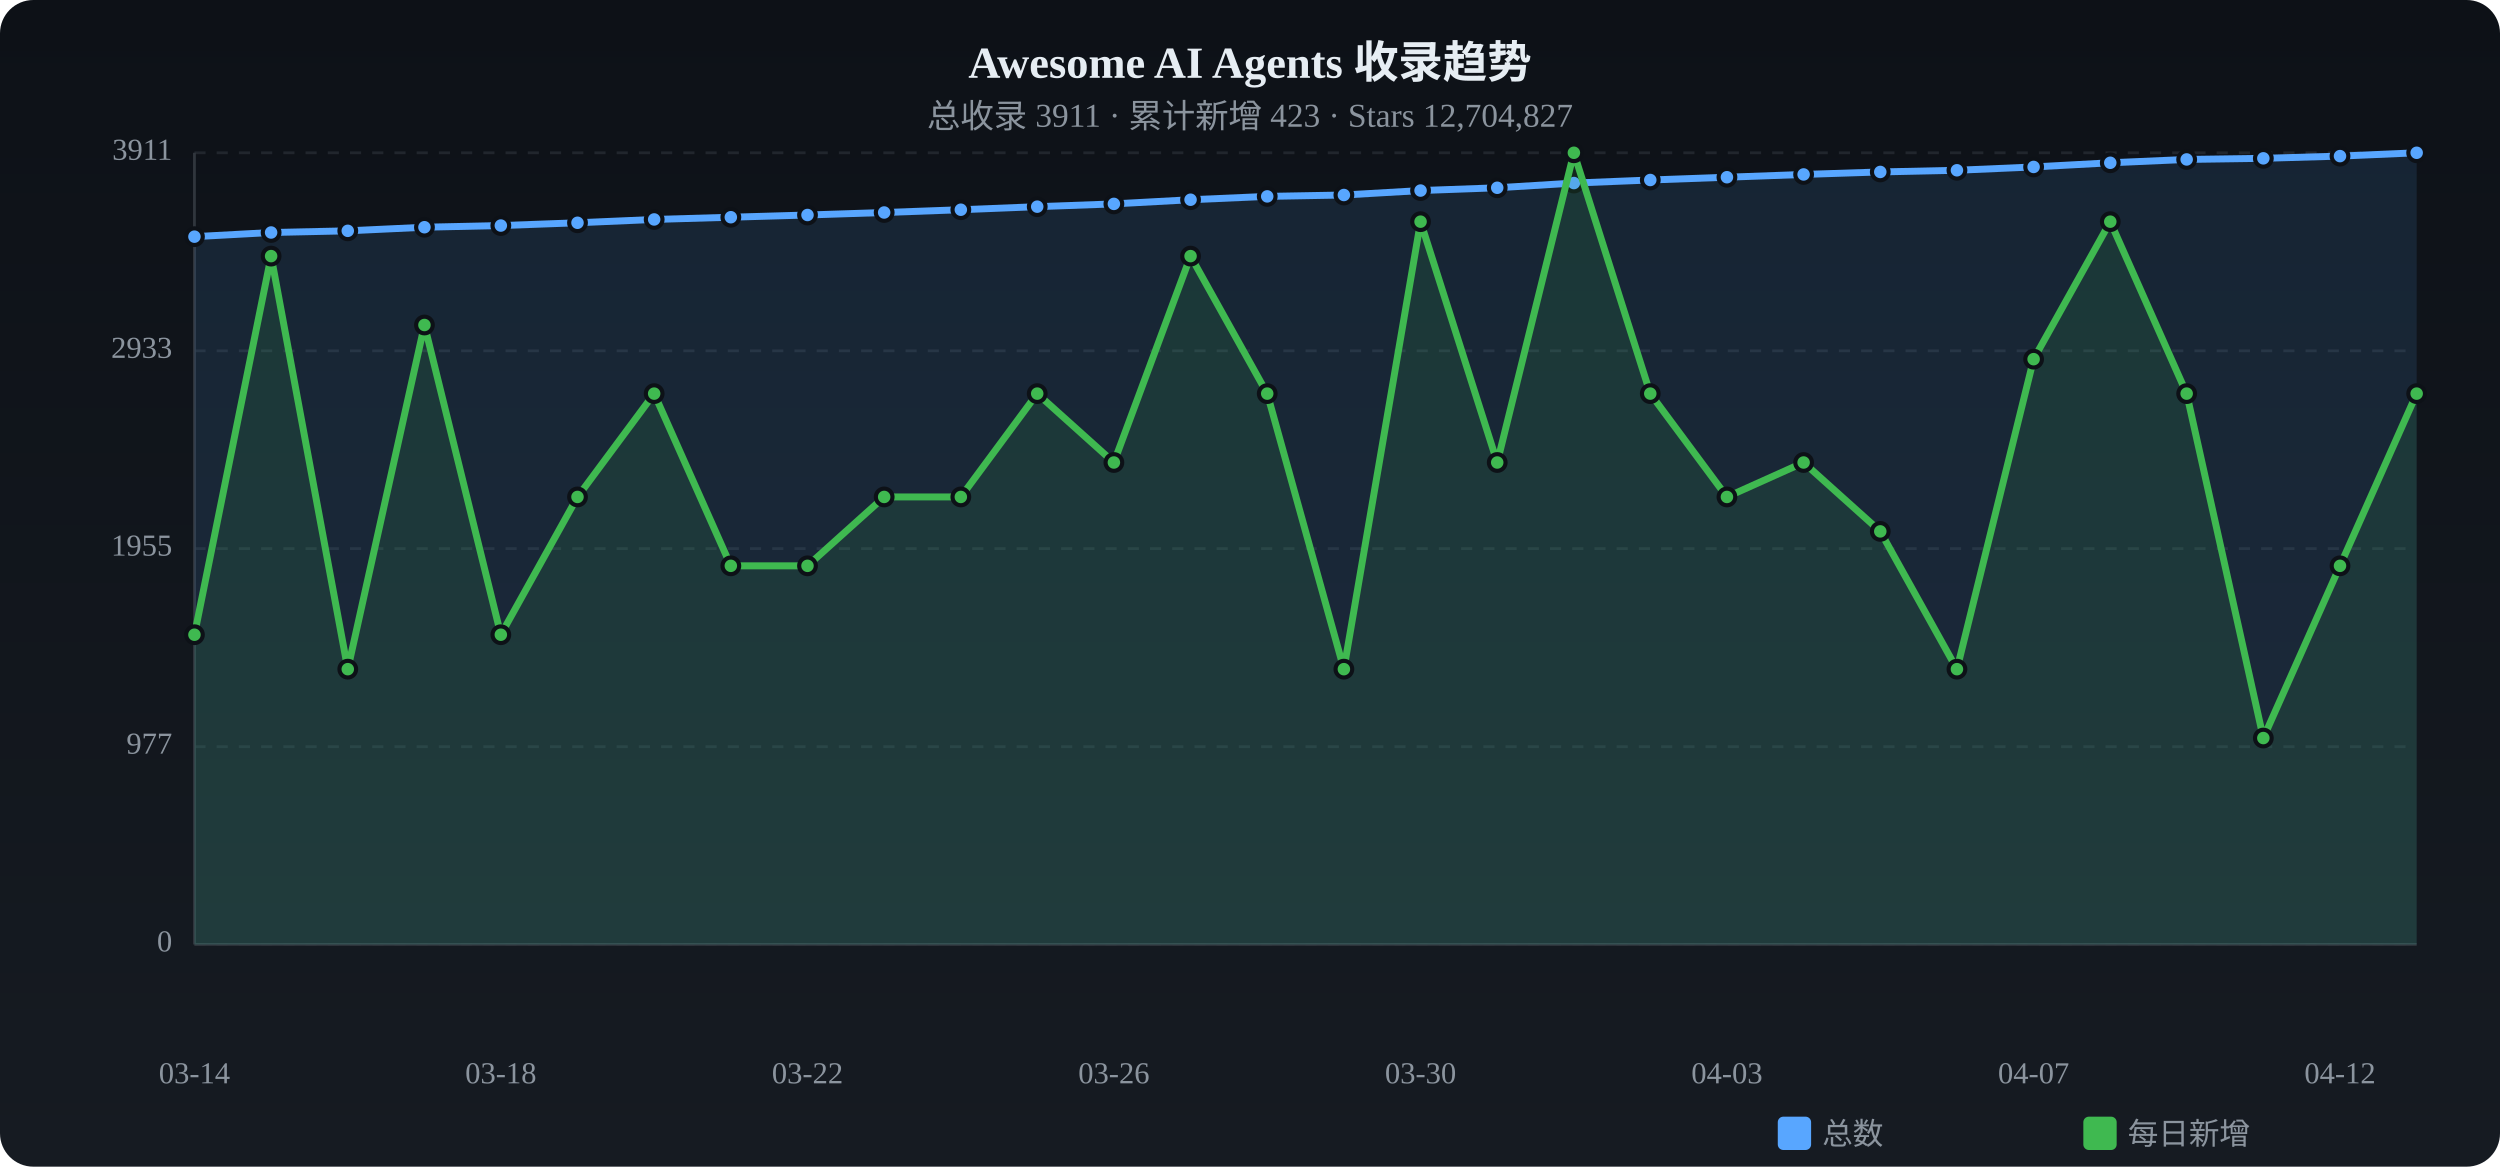
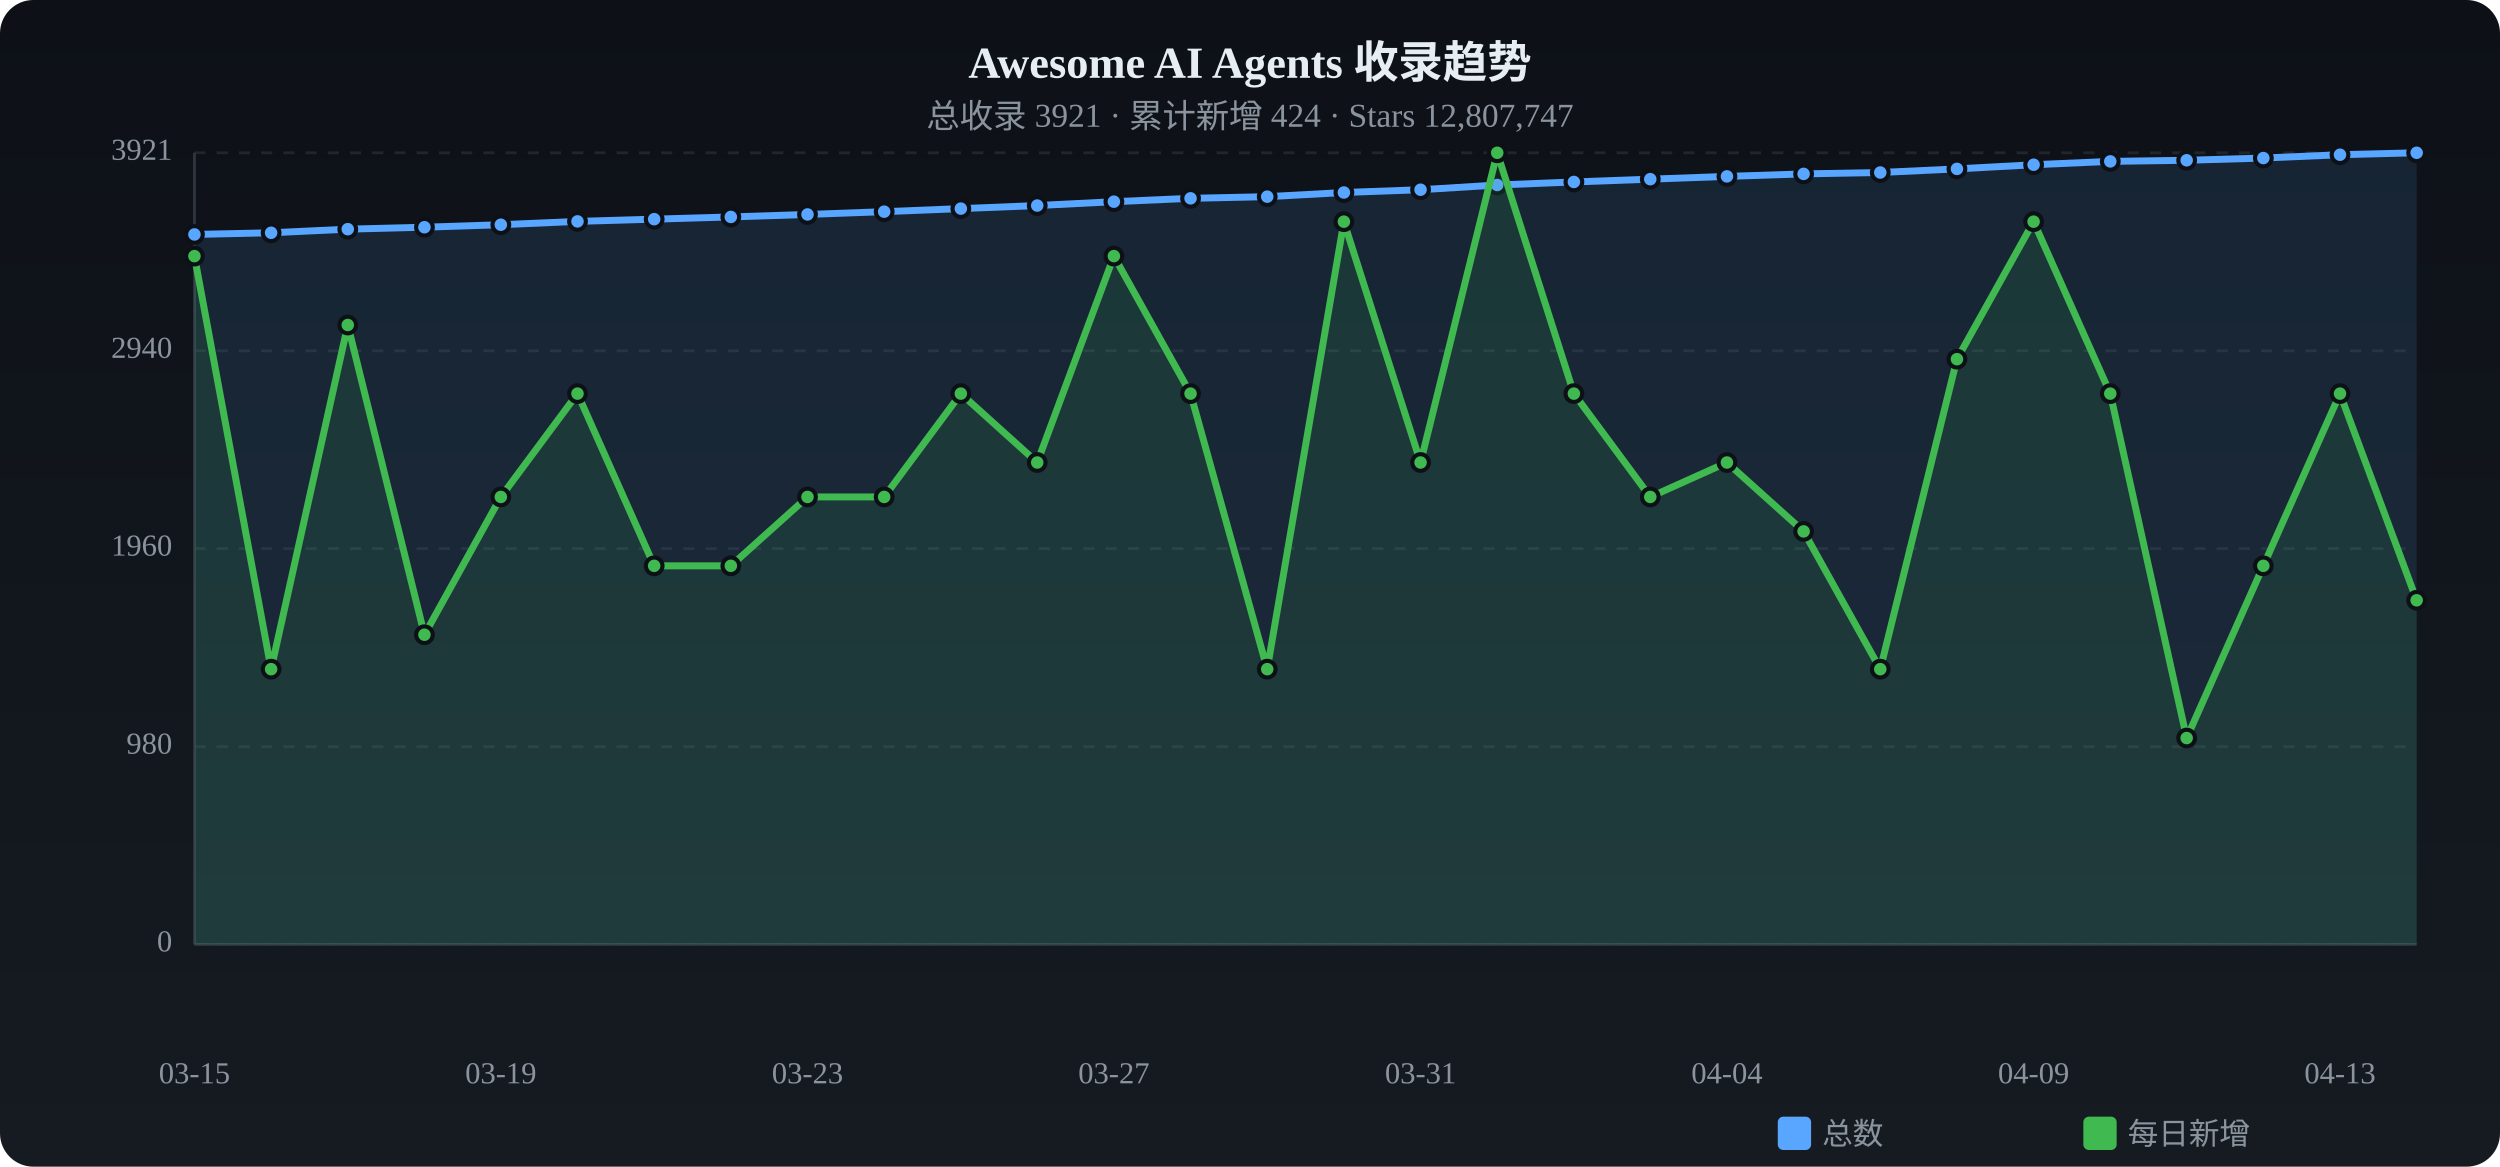
<svg xmlns="http://www.w3.org/2000/svg" viewBox="0 0 900 420" width="900" height="420">
  <defs>
    <linearGradient id="tbg" x1="0%" y1="0%" x2="0%" y2="100%">
      <stop offset="0%" stop-color="#0d1117" />
      <stop offset="100%" stop-color="#161b22" />
    </linearGradient>
  </defs>
  <rect width="900" height="420" rx="12" fill="url(#tbg)" />
  <text x="450.0" y="28" text-anchor="middle" fill="#e6edf3" font-size="16" font-weight="bold">Awesome AI Agents 收录趋势</text>
-   <text x="450.0" y="46" text-anchor="middle" fill="#8b949e" font-size="12">总收录 3911 · 累计新增 423 · Stars 12,704,827</text>
+   <text x="450.0" y="46" text-anchor="middle" fill="#8b949e" font-size="12">总收录 3921 · 累计新增 424 · Stars 12,807,747</text>
  <text x="62" y="340.0" text-anchor="end" fill="#8b949e" font-size="11" dominant-baseline="middle">0</text>
  <line x1="70" y1="340.0" x2="870" y2="340.0" stroke="#21262d" stroke-dasharray="4 4" />
-   <text x="62" y="268.8" text-anchor="end" fill="#8b949e" font-size="11" dominant-baseline="middle">977</text>
+   <text x="62" y="268.8" text-anchor="end" fill="#8b949e" font-size="11" dominant-baseline="middle">980</text>
  <line x1="70" y1="268.8" x2="870" y2="268.8" stroke="#21262d" stroke-dasharray="4 4" />
-   <text x="62" y="197.5" text-anchor="end" fill="#8b949e" font-size="11" dominant-baseline="middle">1955</text>
+   <text x="62" y="197.5" text-anchor="end" fill="#8b949e" font-size="11" dominant-baseline="middle">1960</text>
  <line x1="70" y1="197.5" x2="870" y2="197.5" stroke="#21262d" stroke-dasharray="4 4" />
-   <text x="62" y="126.3" text-anchor="end" fill="#8b949e" font-size="11" dominant-baseline="middle">2933</text>
+   <text x="62" y="126.3" text-anchor="end" fill="#8b949e" font-size="11" dominant-baseline="middle">2940</text>
  <line x1="70" y1="126.3" x2="870" y2="126.3" stroke="#21262d" stroke-dasharray="4 4" />
-   <text x="62" y="55.0" text-anchor="end" fill="#8b949e" font-size="11" dominant-baseline="middle">3911</text>
+   <text x="62" y="55.0" text-anchor="end" fill="#8b949e" font-size="11" dominant-baseline="middle">3921</text>
  <line x1="70" y1="55.0" x2="870" y2="55.0" stroke="#21262d" stroke-dasharray="4 4" />
  <line x1="70" y1="55" x2="70" y2="340" stroke="#30363d" />
  <line x1="70" y1="340" x2="870" y2="340" stroke="#30363d" />
-   <path d="M70.0,85.2 L97.6,83.7 L125.2,83.1 L152.8,81.8 L180.3,81.2 L207.9,80.2 L235.5,79.0 L263.1,78.2 L290.7,77.4 L318.3,76.5 L345.9,75.5 L373.4,74.4 L401.0,73.4 L428.6,71.9 L456.2,70.7 L483.8,70.2 L511.4,68.6 L539.0,67.6 L566.6,65.9 L594.1,64.8 L621.7,63.8 L649.3,62.8 L676.9,61.9 L704.5,61.3 L732.1,60.1 L759.7,58.6 L787.2,57.4 L814.8,57.0 L842.4,56.2 L870.0,55.0 L870.0,340 L70.0,340 Z" fill="#58a6ff" opacity="0.12" />
-   <polyline points="70.0,85.2 97.6,83.7 125.2,83.1 152.8,81.8 180.3,81.2 207.9,80.2 235.5,79.0 263.1,78.2 290.7,77.4 318.3,76.5 345.9,75.5 373.4,74.4 401.0,73.4 428.6,71.9 456.2,70.7 483.8,70.2 511.4,68.6 539.0,67.6 566.6,65.9 594.1,64.8 621.7,63.8 649.3,62.8 676.9,61.9 704.5,61.3 732.1,60.1 759.7,58.6 787.2,57.4 814.8,57.0 842.4,56.2 870.0,55.0" fill="none" stroke="#58a6ff" stroke-width="2.5" stroke-linecap="round" stroke-linejoin="round" />
-   <circle cx="70.0" cy="85.2" r="3" fill="#58a6ff" stroke="#0d1117" stroke-width="1.5" />
-   <circle cx="97.6" cy="83.7" r="3" fill="#58a6ff" stroke="#0d1117" stroke-width="1.5" />
-   <circle cx="125.2" cy="83.1" r="3" fill="#58a6ff" stroke="#0d1117" stroke-width="1.5" />
+   <path d="M70.0,84.4 L97.6,83.8 L125.2,82.5 L152.8,81.8 L180.3,80.9 L207.9,79.7 L235.5,78.9 L263.1,78.1 L290.7,77.2 L318.3,76.2 L345.9,75.1 L373.4,74.0 L401.0,72.6 L428.6,71.4 L456.2,70.8 L483.8,69.3 L511.4,68.3 L539.0,66.6 L566.6,65.5 L594.1,64.5 L621.7,63.5 L649.3,62.6 L676.9,62.1 L704.5,60.8 L732.1,59.3 L759.7,58.1 L787.2,57.7 L814.8,56.9 L842.4,55.7 L870.0,55.0 L870.0,340 L70.0,340 Z" fill="#58a6ff" opacity="0.12" />
+   <polyline points="70.0,84.4 97.6,83.8 125.2,82.5 152.8,81.8 180.3,80.9 207.9,79.7 235.5,78.9 263.1,78.1 290.7,77.2 318.3,76.2 345.9,75.1 373.4,74.0 401.0,72.6 428.6,71.4 456.2,70.8 483.8,69.3 511.4,68.3 539.0,66.6 566.6,65.5 594.1,64.5 621.7,63.5 649.3,62.6 676.9,62.1 704.5,60.8 732.1,59.3 759.7,58.1 787.2,57.7 814.8,56.9 842.4,55.7 870.0,55.0" fill="none" stroke="#58a6ff" stroke-width="2.5" stroke-linecap="round" stroke-linejoin="round" />
+   <circle cx="70.0" cy="84.4" r="3" fill="#58a6ff" stroke="#0d1117" stroke-width="1.5" />
+   <circle cx="97.6" cy="83.8" r="3" fill="#58a6ff" stroke="#0d1117" stroke-width="1.5" />
+   <circle cx="125.2" cy="82.5" r="3" fill="#58a6ff" stroke="#0d1117" stroke-width="1.5" />
  <circle cx="152.8" cy="81.8" r="3" fill="#58a6ff" stroke="#0d1117" stroke-width="1.5" />
-   <circle cx="180.3" cy="81.2" r="3" fill="#58a6ff" stroke="#0d1117" stroke-width="1.5" />
-   <circle cx="207.9" cy="80.2" r="3" fill="#58a6ff" stroke="#0d1117" stroke-width="1.5" />
-   <circle cx="235.5" cy="79.0" r="3" fill="#58a6ff" stroke="#0d1117" stroke-width="1.5" />
-   <circle cx="263.1" cy="78.2" r="3" fill="#58a6ff" stroke="#0d1117" stroke-width="1.5" />
-   <circle cx="290.7" cy="77.4" r="3" fill="#58a6ff" stroke="#0d1117" stroke-width="1.5" />
-   <circle cx="318.3" cy="76.5" r="3" fill="#58a6ff" stroke="#0d1117" stroke-width="1.5" />
-   <circle cx="345.9" cy="75.5" r="3" fill="#58a6ff" stroke="#0d1117" stroke-width="1.5" />
-   <circle cx="373.4" cy="74.4" r="3" fill="#58a6ff" stroke="#0d1117" stroke-width="1.5" />
-   <circle cx="401.0" cy="73.4" r="3" fill="#58a6ff" stroke="#0d1117" stroke-width="1.5" />
-   <circle cx="428.6" cy="71.9" r="3" fill="#58a6ff" stroke="#0d1117" stroke-width="1.5" />
-   <circle cx="456.2" cy="70.7" r="3" fill="#58a6ff" stroke="#0d1117" stroke-width="1.5" />
-   <circle cx="483.8" cy="70.2" r="3" fill="#58a6ff" stroke="#0d1117" stroke-width="1.5" />
-   <circle cx="511.4" cy="68.6" r="3" fill="#58a6ff" stroke="#0d1117" stroke-width="1.5" />
-   <circle cx="539.0" cy="67.6" r="3" fill="#58a6ff" stroke="#0d1117" stroke-width="1.5" />
-   <circle cx="566.6" cy="65.9" r="3" fill="#58a6ff" stroke="#0d1117" stroke-width="1.5" />
-   <circle cx="594.1" cy="64.8" r="3" fill="#58a6ff" stroke="#0d1117" stroke-width="1.5" />
-   <circle cx="621.7" cy="63.8" r="3" fill="#58a6ff" stroke="#0d1117" stroke-width="1.5" />
-   <circle cx="649.3" cy="62.8" r="3" fill="#58a6ff" stroke="#0d1117" stroke-width="1.5" />
-   <circle cx="676.9" cy="61.9" r="3" fill="#58a6ff" stroke="#0d1117" stroke-width="1.5" />
-   <circle cx="704.5" cy="61.3" r="3" fill="#58a6ff" stroke="#0d1117" stroke-width="1.5" />
-   <circle cx="732.1" cy="60.1" r="3" fill="#58a6ff" stroke="#0d1117" stroke-width="1.5" />
-   <circle cx="759.7" cy="58.6" r="3" fill="#58a6ff" stroke="#0d1117" stroke-width="1.5" />
-   <circle cx="787.2" cy="57.4" r="3" fill="#58a6ff" stroke="#0d1117" stroke-width="1.5" />
-   <circle cx="814.8" cy="57.0" r="3" fill="#58a6ff" stroke="#0d1117" stroke-width="1.5" />
-   <circle cx="842.4" cy="56.2" r="3" fill="#58a6ff" stroke="#0d1117" stroke-width="1.5" />
+   <circle cx="180.3" cy="80.9" r="3" fill="#58a6ff" stroke="#0d1117" stroke-width="1.5" />
+   <circle cx="207.9" cy="79.7" r="3" fill="#58a6ff" stroke="#0d1117" stroke-width="1.5" />
+   <circle cx="235.5" cy="78.9" r="3" fill="#58a6ff" stroke="#0d1117" stroke-width="1.5" />
+   <circle cx="263.1" cy="78.1" r="3" fill="#58a6ff" stroke="#0d1117" stroke-width="1.5" />
+   <circle cx="290.7" cy="77.2" r="3" fill="#58a6ff" stroke="#0d1117" stroke-width="1.5" />
+   <circle cx="318.3" cy="76.2" r="3" fill="#58a6ff" stroke="#0d1117" stroke-width="1.5" />
+   <circle cx="345.9" cy="75.1" r="3" fill="#58a6ff" stroke="#0d1117" stroke-width="1.5" />
+   <circle cx="373.4" cy="74.0" r="3" fill="#58a6ff" stroke="#0d1117" stroke-width="1.5" />
+   <circle cx="401.0" cy="72.6" r="3" fill="#58a6ff" stroke="#0d1117" stroke-width="1.5" />
+   <circle cx="428.6" cy="71.4" r="3" fill="#58a6ff" stroke="#0d1117" stroke-width="1.5" />
+   <circle cx="456.2" cy="70.8" r="3" fill="#58a6ff" stroke="#0d1117" stroke-width="1.5" />
+   <circle cx="483.8" cy="69.3" r="3" fill="#58a6ff" stroke="#0d1117" stroke-width="1.5" />
+   <circle cx="511.4" cy="68.3" r="3" fill="#58a6ff" stroke="#0d1117" stroke-width="1.5" />
+   <circle cx="539.0" cy="66.6" r="3" fill="#58a6ff" stroke="#0d1117" stroke-width="1.5" />
+   <circle cx="566.6" cy="65.5" r="3" fill="#58a6ff" stroke="#0d1117" stroke-width="1.5" />
+   <circle cx="594.1" cy="64.5" r="3" fill="#58a6ff" stroke="#0d1117" stroke-width="1.5" />
+   <circle cx="621.7" cy="63.5" r="3" fill="#58a6ff" stroke="#0d1117" stroke-width="1.5" />
+   <circle cx="649.3" cy="62.6" r="3" fill="#58a6ff" stroke="#0d1117" stroke-width="1.5" />
+   <circle cx="676.9" cy="62.1" r="3" fill="#58a6ff" stroke="#0d1117" stroke-width="1.5" />
+   <circle cx="704.5" cy="60.8" r="3" fill="#58a6ff" stroke="#0d1117" stroke-width="1.5" />
+   <circle cx="732.1" cy="59.3" r="3" fill="#58a6ff" stroke="#0d1117" stroke-width="1.5" />
+   <circle cx="759.7" cy="58.1" r="3" fill="#58a6ff" stroke="#0d1117" stroke-width="1.5" />
+   <circle cx="787.2" cy="57.7" r="3" fill="#58a6ff" stroke="#0d1117" stroke-width="1.5" />
+   <circle cx="814.8" cy="56.9" r="3" fill="#58a6ff" stroke="#0d1117" stroke-width="1.5" />
+   <circle cx="842.4" cy="55.7" r="3" fill="#58a6ff" stroke="#0d1117" stroke-width="1.5" />
  <circle cx="870.0" cy="55.0" r="3" fill="#58a6ff" stroke="#0d1117" stroke-width="1.5" />
-   <path d="M70.0,228.5 L97.6,92.2 L125.2,240.9 L152.8,117.0 L180.3,228.5 L207.9,178.9 L235.5,141.7 L263.1,203.7 L290.7,203.7 L318.3,178.9 L345.9,178.9 L373.4,141.7 L401.0,166.5 L428.6,92.2 L456.2,141.7 L483.8,240.9 L511.4,79.8 L539.0,166.5 L566.6,55.0 L594.1,141.7 L621.7,178.9 L649.3,166.5 L676.9,191.3 L704.5,240.9 L732.1,129.3 L759.7,79.8 L787.2,141.7 L814.8,265.7 L842.4,203.7 L870.0,141.7 L870.0,340 L70.0,340 Z" fill="#3fb950" opacity="0.12" />
-   <polyline points="70.0,228.5 97.6,92.2 125.2,240.9 152.8,117.0 180.3,228.5 207.9,178.9 235.5,141.7 263.1,203.7 290.7,203.7 318.3,178.9 345.9,178.9 373.4,141.7 401.0,166.5 428.6,92.2 456.2,141.7 483.8,240.9 511.4,79.8 539.0,166.5 566.6,55.0 594.1,141.7 621.7,178.9 649.3,166.5 676.9,191.3 704.5,240.9 732.1,129.3 759.7,79.8 787.2,141.7 814.8,265.7 842.4,203.7 870.0,141.7" fill="none" stroke="#3fb950" stroke-width="2.5" stroke-linecap="round" stroke-linejoin="round" />
-   <circle cx="70.0" cy="228.5" r="3" fill="#3fb950" stroke="#0d1117" stroke-width="1.5" />
-   <circle cx="97.6" cy="92.2" r="3" fill="#3fb950" stroke="#0d1117" stroke-width="1.5" />
-   <circle cx="125.2" cy="240.9" r="3" fill="#3fb950" stroke="#0d1117" stroke-width="1.5" />
-   <circle cx="152.8" cy="117.0" r="3" fill="#3fb950" stroke="#0d1117" stroke-width="1.5" />
-   <circle cx="180.3" cy="228.5" r="3" fill="#3fb950" stroke="#0d1117" stroke-width="1.5" />
-   <circle cx="207.9" cy="178.9" r="3" fill="#3fb950" stroke="#0d1117" stroke-width="1.5" />
-   <circle cx="235.5" cy="141.7" r="3" fill="#3fb950" stroke="#0d1117" stroke-width="1.5" />
+   <path d="M70.0,92.2 L97.6,240.9 L125.2,117.0 L152.8,228.5 L180.3,178.9 L207.9,141.7 L235.5,203.7 L263.1,203.7 L290.7,178.9 L318.3,178.9 L345.9,141.7 L373.4,166.5 L401.0,92.2 L428.6,141.7 L456.2,240.9 L483.8,79.8 L511.4,166.5 L539.0,55.0 L566.6,141.7 L594.1,178.9 L621.7,166.5 L649.3,191.3 L676.9,240.9 L704.5,129.3 L732.1,79.8 L759.7,141.7 L787.2,265.7 L814.8,203.7 L842.4,141.7 L870.0,216.1 L870.0,340 L70.0,340 Z" fill="#3fb950" opacity="0.12" />
+   <polyline points="70.0,92.2 97.6,240.9 125.2,117.0 152.8,228.5 180.3,178.9 207.9,141.7 235.5,203.7 263.1,203.7 290.7,178.9 318.3,178.9 345.9,141.7 373.4,166.5 401.0,92.2 428.6,141.7 456.2,240.9 483.8,79.8 511.4,166.5 539.0,55.0 566.6,141.7 594.1,178.9 621.7,166.5 649.3,191.3 676.9,240.9 704.5,129.3 732.1,79.8 759.7,141.7 787.2,265.7 814.8,203.7 842.4,141.7 870.0,216.1" fill="none" stroke="#3fb950" stroke-width="2.5" stroke-linecap="round" stroke-linejoin="round" />
+   <circle cx="70.0" cy="92.2" r="3" fill="#3fb950" stroke="#0d1117" stroke-width="1.5" />
+   <circle cx="97.6" cy="240.9" r="3" fill="#3fb950" stroke="#0d1117" stroke-width="1.5" />
+   <circle cx="125.2" cy="117.0" r="3" fill="#3fb950" stroke="#0d1117" stroke-width="1.5" />
+   <circle cx="152.8" cy="228.5" r="3" fill="#3fb950" stroke="#0d1117" stroke-width="1.5" />
+   <circle cx="180.3" cy="178.9" r="3" fill="#3fb950" stroke="#0d1117" stroke-width="1.5" />
+   <circle cx="207.9" cy="141.7" r="3" fill="#3fb950" stroke="#0d1117" stroke-width="1.5" />
+   <circle cx="235.5" cy="203.7" r="3" fill="#3fb950" stroke="#0d1117" stroke-width="1.5" />
  <circle cx="263.1" cy="203.7" r="3" fill="#3fb950" stroke="#0d1117" stroke-width="1.5" />
-   <circle cx="290.7" cy="203.7" r="3" fill="#3fb950" stroke="#0d1117" stroke-width="1.5" />
+   <circle cx="290.7" cy="178.9" r="3" fill="#3fb950" stroke="#0d1117" stroke-width="1.5" />
  <circle cx="318.3" cy="178.9" r="3" fill="#3fb950" stroke="#0d1117" stroke-width="1.5" />
-   <circle cx="345.9" cy="178.9" r="3" fill="#3fb950" stroke="#0d1117" stroke-width="1.5" />
-   <circle cx="373.4" cy="141.7" r="3" fill="#3fb950" stroke="#0d1117" stroke-width="1.5" />
-   <circle cx="401.0" cy="166.5" r="3" fill="#3fb950" stroke="#0d1117" stroke-width="1.5" />
-   <circle cx="428.6" cy="92.2" r="3" fill="#3fb950" stroke="#0d1117" stroke-width="1.5" />
-   <circle cx="456.2" cy="141.7" r="3" fill="#3fb950" stroke="#0d1117" stroke-width="1.5" />
-   <circle cx="483.8" cy="240.9" r="3" fill="#3fb950" stroke="#0d1117" stroke-width="1.5" />
-   <circle cx="511.4" cy="79.8" r="3" fill="#3fb950" stroke="#0d1117" stroke-width="1.5" />
-   <circle cx="539.0" cy="166.5" r="3" fill="#3fb950" stroke="#0d1117" stroke-width="1.5" />
-   <circle cx="566.6" cy="55.0" r="3" fill="#3fb950" stroke="#0d1117" stroke-width="1.5" />
-   <circle cx="594.1" cy="141.7" r="3" fill="#3fb950" stroke="#0d1117" stroke-width="1.5" />
-   <circle cx="621.7" cy="178.9" r="3" fill="#3fb950" stroke="#0d1117" stroke-width="1.5" />
-   <circle cx="649.3" cy="166.5" r="3" fill="#3fb950" stroke="#0d1117" stroke-width="1.5" />
-   <circle cx="676.9" cy="191.3" r="3" fill="#3fb950" stroke="#0d1117" stroke-width="1.5" />
-   <circle cx="704.5" cy="240.9" r="3" fill="#3fb950" stroke="#0d1117" stroke-width="1.5" />
-   <circle cx="732.1" cy="129.3" r="3" fill="#3fb950" stroke="#0d1117" stroke-width="1.5" />
-   <circle cx="759.7" cy="79.8" r="3" fill="#3fb950" stroke="#0d1117" stroke-width="1.5" />
-   <circle cx="787.2" cy="141.7" r="3" fill="#3fb950" stroke="#0d1117" stroke-width="1.5" />
-   <circle cx="814.8" cy="265.7" r="3" fill="#3fb950" stroke="#0d1117" stroke-width="1.5" />
-   <circle cx="842.4" cy="203.7" r="3" fill="#3fb950" stroke="#0d1117" stroke-width="1.5" />
-   <circle cx="870.0" cy="141.7" r="3" fill="#3fb950" stroke="#0d1117" stroke-width="1.5" />
-   <text x="70.0" y="390" text-anchor="middle" fill="#8b949e" font-size="11">03-14</text>
-   <text x="180.3" y="390" text-anchor="middle" fill="#8b949e" font-size="11">03-18</text>
-   <text x="290.7" y="390" text-anchor="middle" fill="#8b949e" font-size="11">03-22</text>
-   <text x="401.0" y="390" text-anchor="middle" fill="#8b949e" font-size="11">03-26</text>
-   <text x="511.4" y="390" text-anchor="middle" fill="#8b949e" font-size="11">03-30</text>
-   <text x="621.7" y="390" text-anchor="middle" fill="#8b949e" font-size="11">04-03</text>
-   <text x="732.1" y="390" text-anchor="middle" fill="#8b949e" font-size="11">04-07</text>
-   <text x="842.4" y="390" text-anchor="middle" fill="#8b949e" font-size="11">04-12</text>
+   <circle cx="345.9" cy="141.7" r="3" fill="#3fb950" stroke="#0d1117" stroke-width="1.5" />
+   <circle cx="373.4" cy="166.5" r="3" fill="#3fb950" stroke="#0d1117" stroke-width="1.5" />
+   <circle cx="401.0" cy="92.2" r="3" fill="#3fb950" stroke="#0d1117" stroke-width="1.5" />
+   <circle cx="428.6" cy="141.7" r="3" fill="#3fb950" stroke="#0d1117" stroke-width="1.5" />
+   <circle cx="456.2" cy="240.9" r="3" fill="#3fb950" stroke="#0d1117" stroke-width="1.5" />
+   <circle cx="483.8" cy="79.8" r="3" fill="#3fb950" stroke="#0d1117" stroke-width="1.5" />
+   <circle cx="511.4" cy="166.5" r="3" fill="#3fb950" stroke="#0d1117" stroke-width="1.5" />
+   <circle cx="539.0" cy="55.0" r="3" fill="#3fb950" stroke="#0d1117" stroke-width="1.5" />
+   <circle cx="566.6" cy="141.7" r="3" fill="#3fb950" stroke="#0d1117" stroke-width="1.5" />
+   <circle cx="594.1" cy="178.9" r="3" fill="#3fb950" stroke="#0d1117" stroke-width="1.5" />
+   <circle cx="621.7" cy="166.5" r="3" fill="#3fb950" stroke="#0d1117" stroke-width="1.5" />
+   <circle cx="649.3" cy="191.3" r="3" fill="#3fb950" stroke="#0d1117" stroke-width="1.5" />
+   <circle cx="676.9" cy="240.9" r="3" fill="#3fb950" stroke="#0d1117" stroke-width="1.5" />
+   <circle cx="704.5" cy="129.3" r="3" fill="#3fb950" stroke="#0d1117" stroke-width="1.5" />
+   <circle cx="732.1" cy="79.8" r="3" fill="#3fb950" stroke="#0d1117" stroke-width="1.5" />
+   <circle cx="759.7" cy="141.7" r="3" fill="#3fb950" stroke="#0d1117" stroke-width="1.5" />
+   <circle cx="787.2" cy="265.7" r="3" fill="#3fb950" stroke="#0d1117" stroke-width="1.5" />
+   <circle cx="814.8" cy="203.7" r="3" fill="#3fb950" stroke="#0d1117" stroke-width="1.5" />
+   <circle cx="842.4" cy="141.7" r="3" fill="#3fb950" stroke="#0d1117" stroke-width="1.5" />
+   <circle cx="870.0" cy="216.1" r="3" fill="#3fb950" stroke="#0d1117" stroke-width="1.5" />
+   <text x="70.0" y="390" text-anchor="middle" fill="#8b949e" font-size="11">03-15</text>
+   <text x="180.3" y="390" text-anchor="middle" fill="#8b949e" font-size="11">03-19</text>
+   <text x="290.7" y="390" text-anchor="middle" fill="#8b949e" font-size="11">03-23</text>
+   <text x="401.0" y="390" text-anchor="middle" fill="#8b949e" font-size="11">03-27</text>
+   <text x="511.4" y="390" text-anchor="middle" fill="#8b949e" font-size="11">03-31</text>
+   <text x="621.7" y="390" text-anchor="middle" fill="#8b949e" font-size="11">04-04</text>
+   <text x="732.1" y="390" text-anchor="middle" fill="#8b949e" font-size="11">04-09</text>
+   <text x="842.4" y="390" text-anchor="middle" fill="#8b949e" font-size="11">04-13</text>
  <rect x="640" y="402" width="12" height="12" rx="2" fill="#58a6ff" />
  <text x="656" y="412" fill="#8b949e" font-size="11">总数</text>
  <rect x="750" y="402" width="12" height="12" rx="2" fill="#3fb950" />
  <text x="766" y="412" fill="#8b949e" font-size="11">每日新增</text>
</svg>
